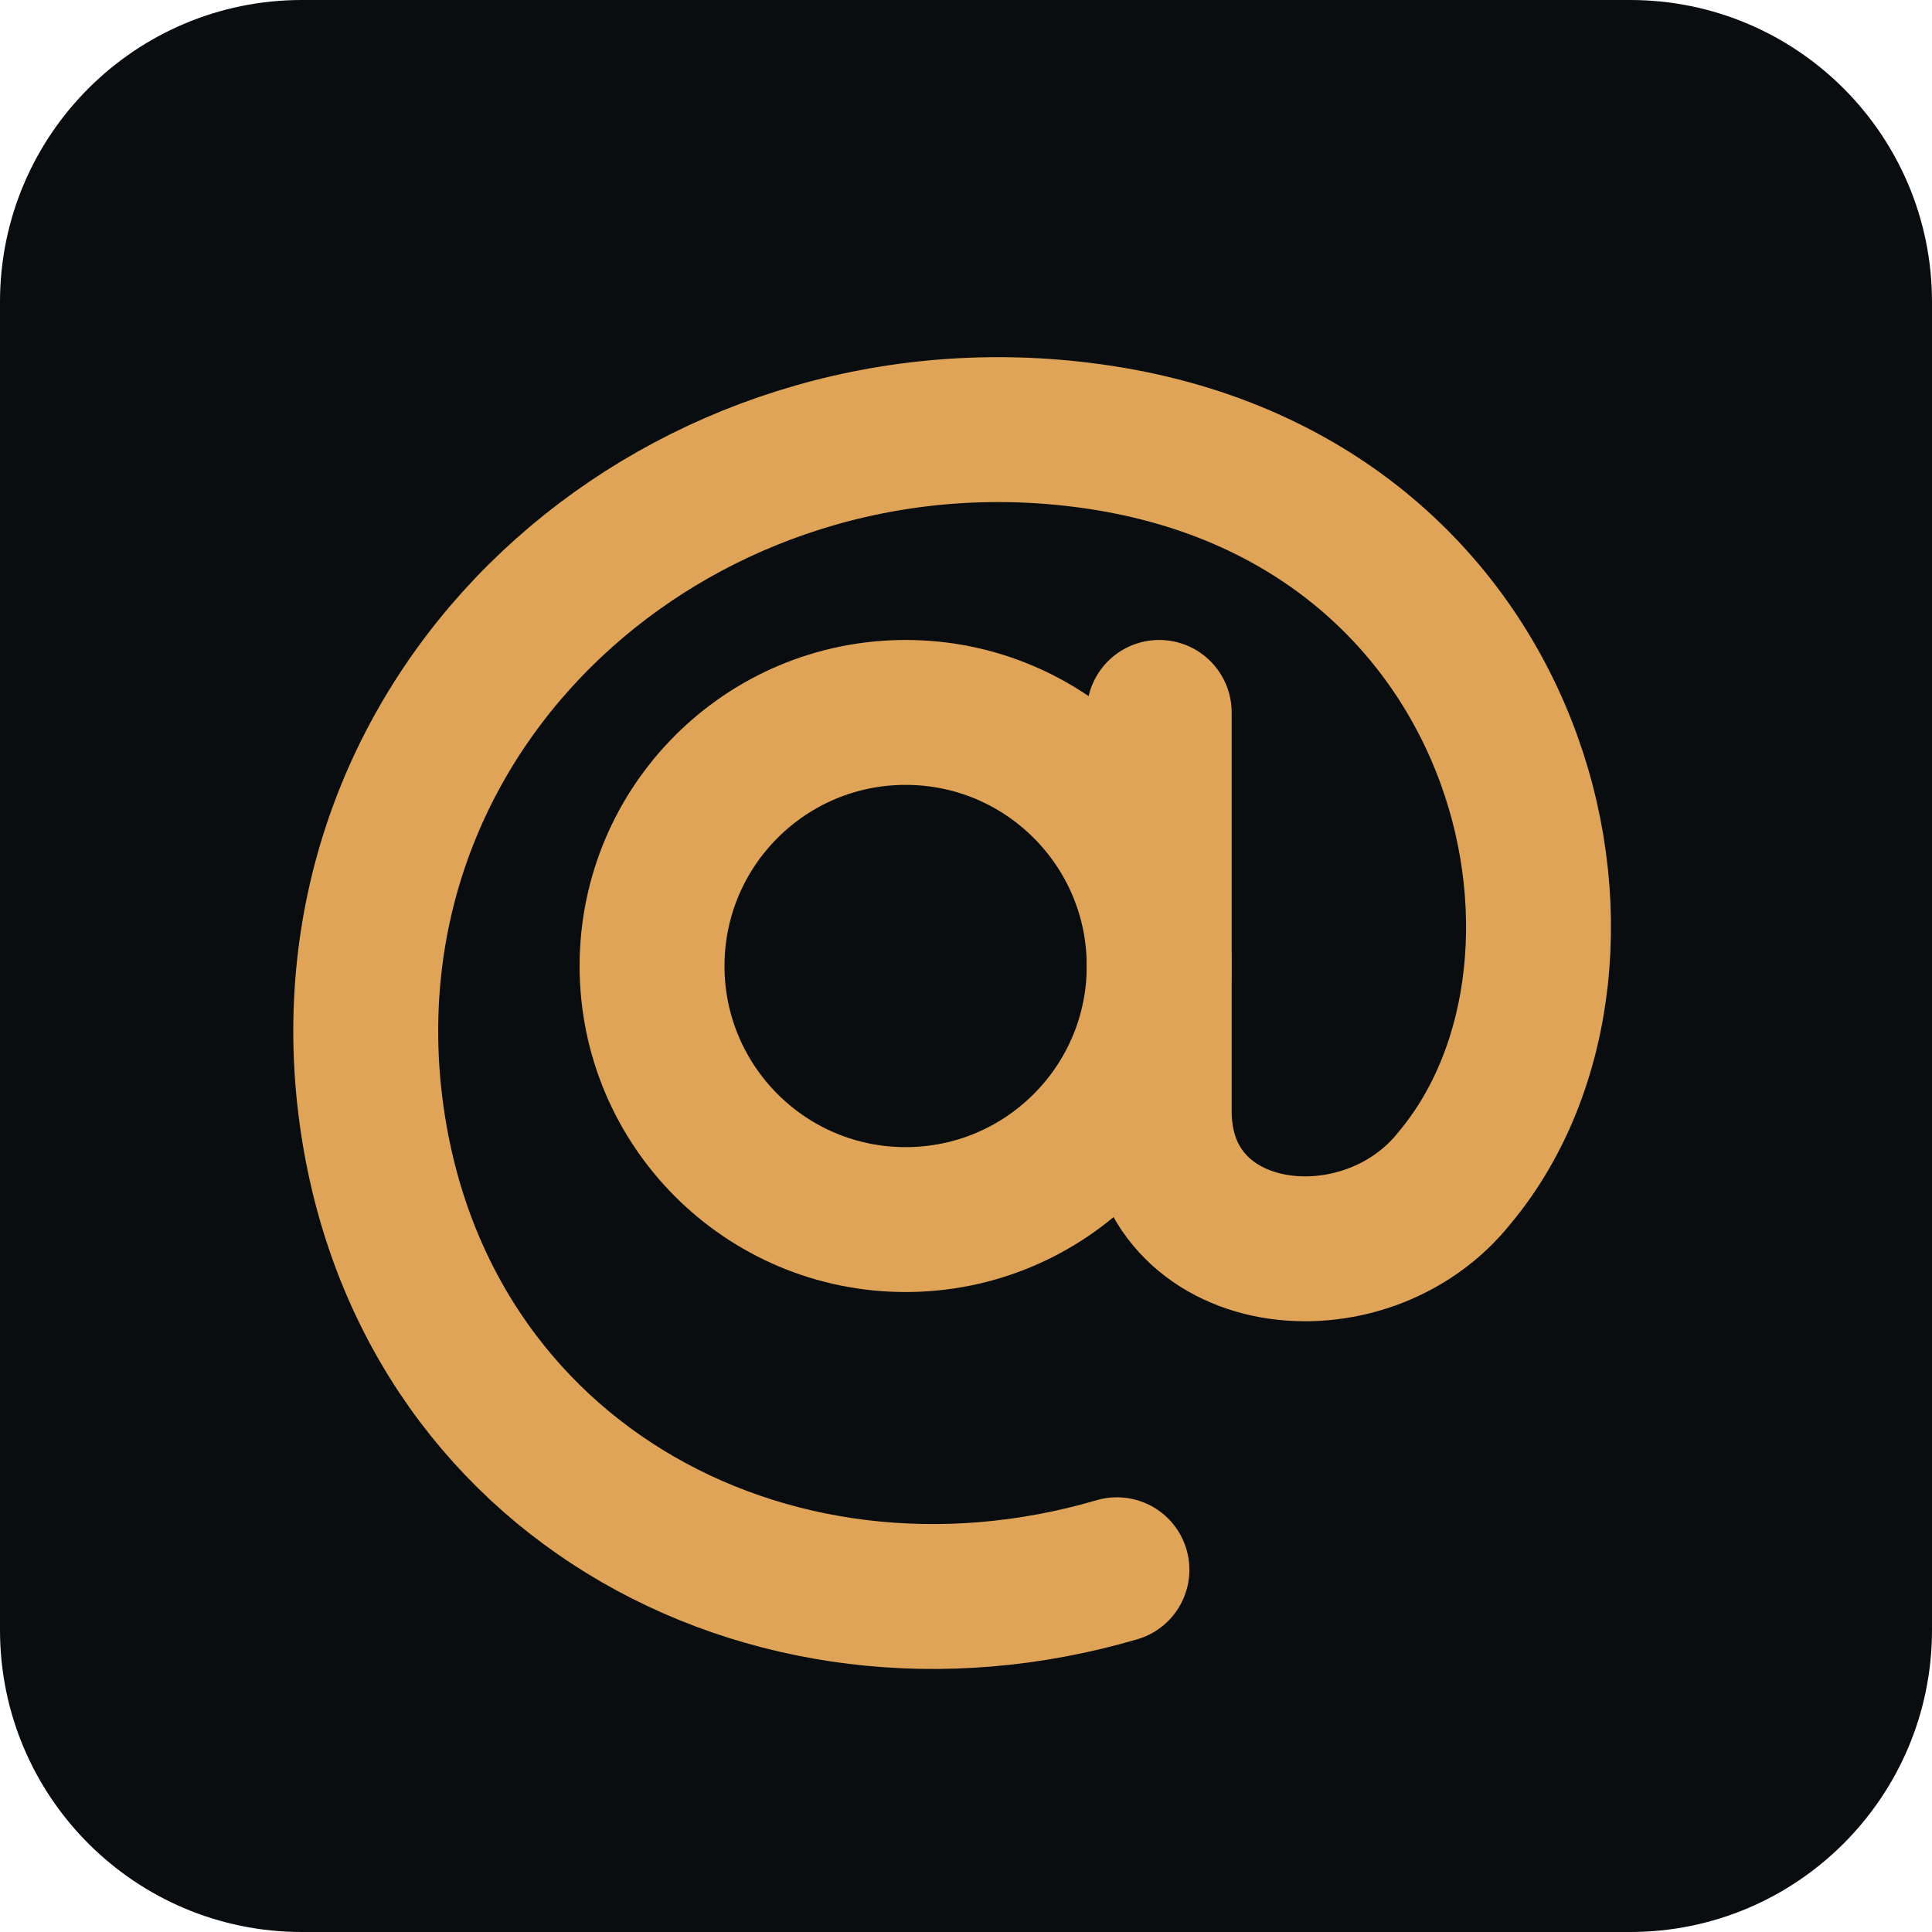
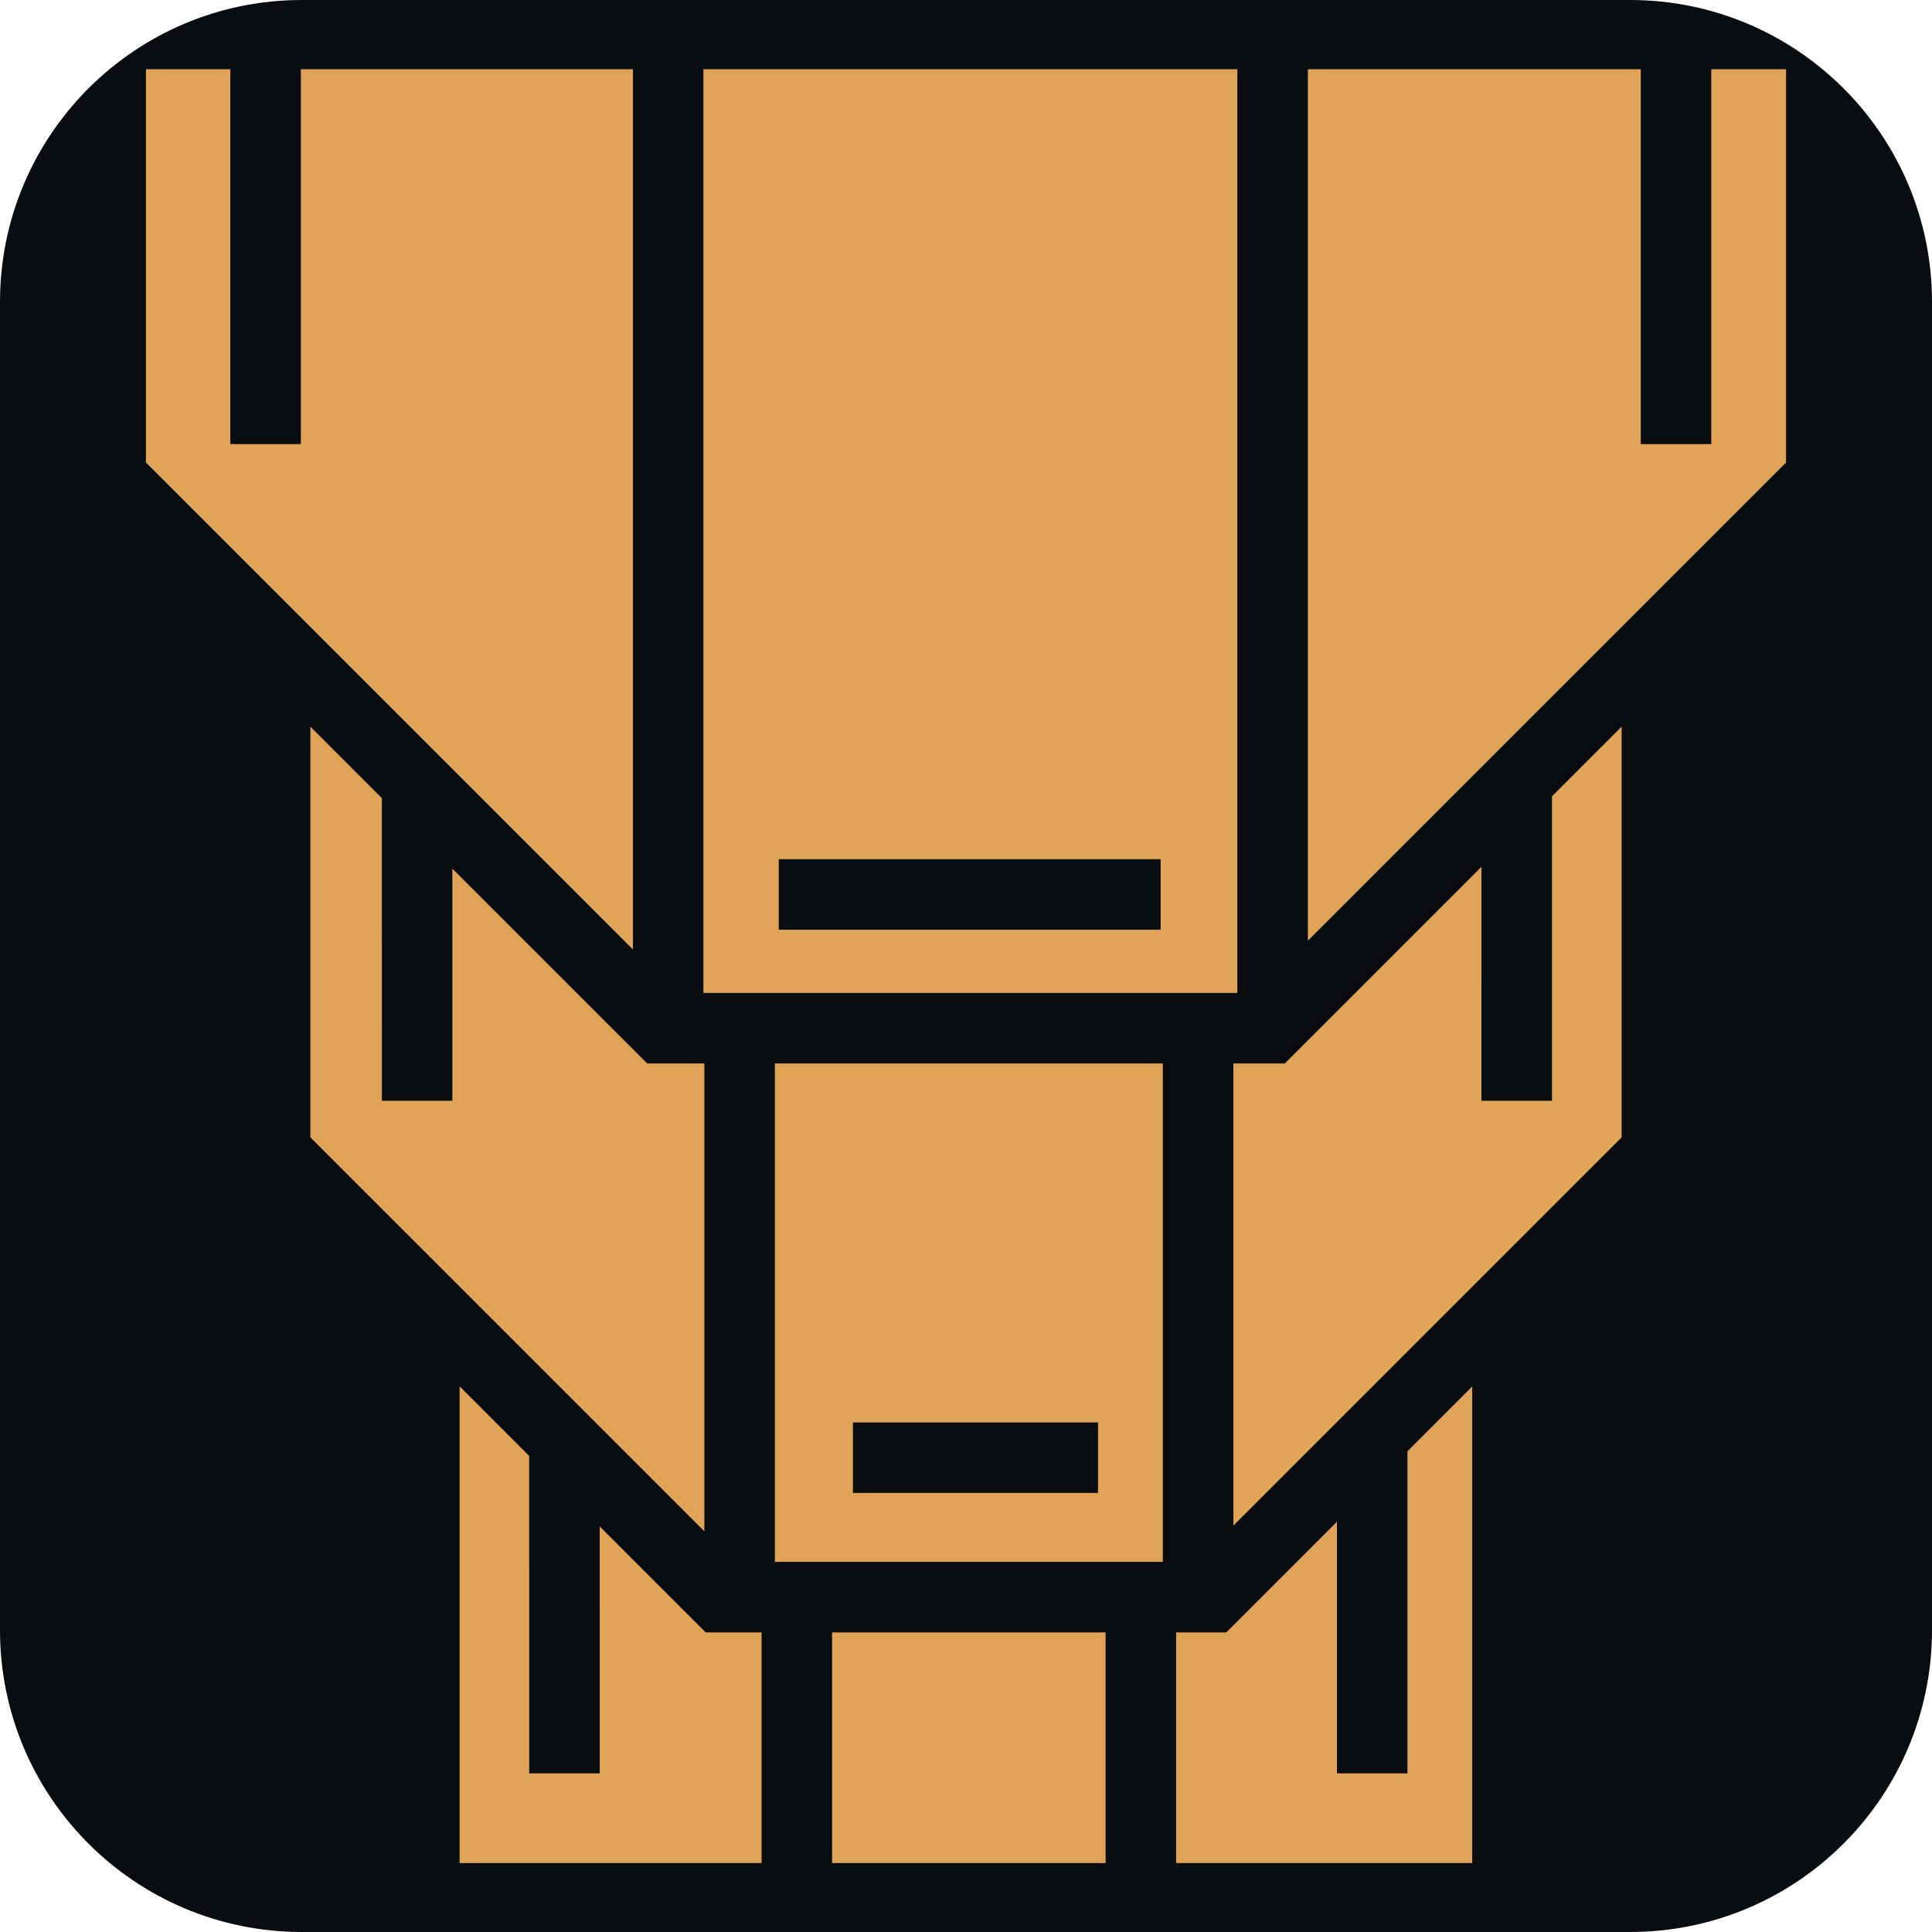
- <svg xmlns="http://www.w3.org/2000/svg" viewBox="0 0 32 32" width="32" height="32">
-   <rect width="32" height="32" rx="5" fill="#0a0d10" />
-   <g fill="none" stroke="#e0a458" stroke-width="2.4" stroke-linecap="round" stroke-linejoin="round">
-     <circle cx="15" cy="16" r="4.2" />
-     <path d="M19.2 11.8v6.6c0 2.6 3.4 3 4.9 1.1 3-3.6 1.2-11.4-6.2-12.3C11.4 6.4 5.5 11.4 6.1 18c.6 6.4 6.6 9.7 12.4 8" />
-   </g>
+ <svg xmlns="http://www.w3.org/2000/svg" viewBox="0 0 512 512" width="512" height="512">
+   <rect width="512" height="512" rx="80" fill="#0a0d10" />
+   <path d="M38.676 18.352V122.57l129.047 129.045V18.352H79.727l.002 99.343H61.04V18.352H38.675zm147.734 0v244.793h141.496V18.352H186.41zm160.184 0v230.945L473.322 122.57V18.352h-19.818l.002 99.343h-18.69l-.002-99.343h-88.22zm83.152 174.224-18.46 18.46.003 80.677H392.6l-.002-61.992-52.114 52.114h-13.632v122.47L429.746 301.41V192.576zm-347.492.002v108.834l104.408 104.406V281.834h-15.15l-51.627-51.625.002 61.503H101.2l-.003-80.192-18.943-18.942zm124.123 35.125h101.207v18.69H206.377v-18.69zm-1.027 54.13V413.91h102.816V281.834H205.35zm-83.55 85.558v126.346h80.026v-61.138H187.01l-28.08-28.08.002 65.443h-18.69l-.002-84.132-18.44-18.437zm268.343.055-17.15 17.15v85.366h-18.688l-.002-66.677-29.315 29.315h-13.3v61.138h78.455v-126.29zm-164.106 9.52h64.953v18.687h-64.953v-18.687zm-5.52 55.633v61.138H293v-61.138h-72.484z" fill="#e0a458" />
</svg>
